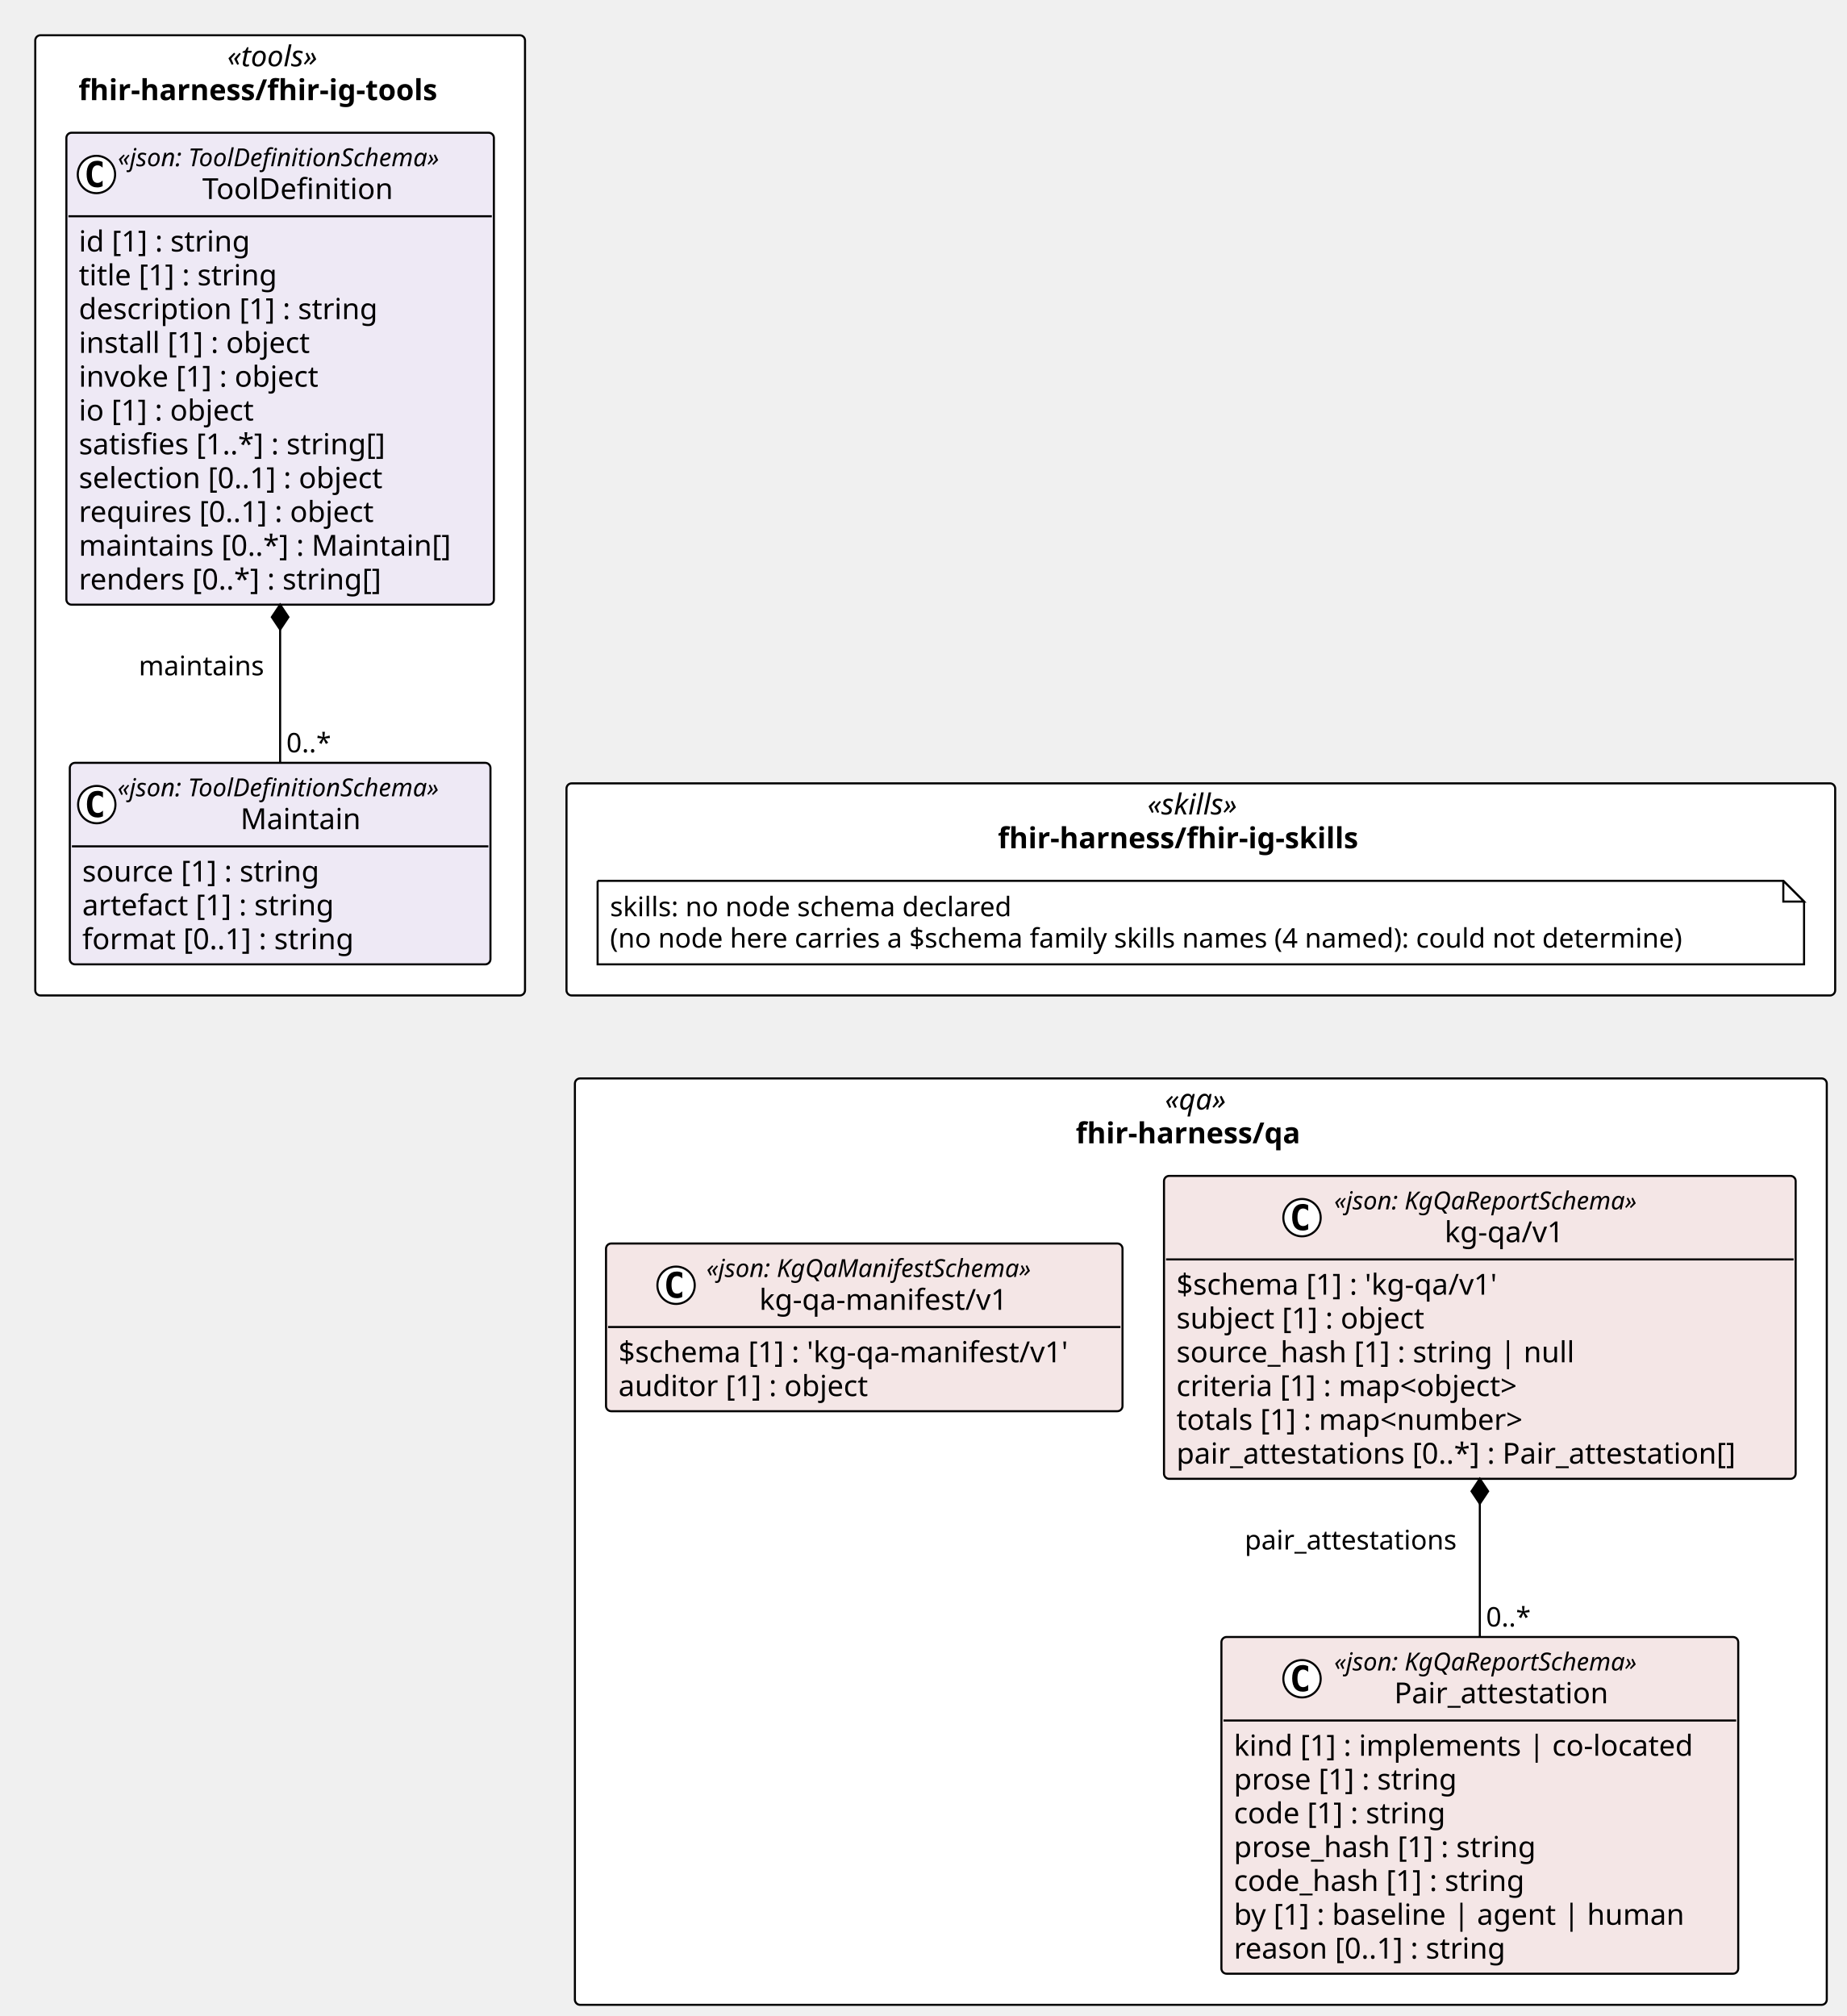
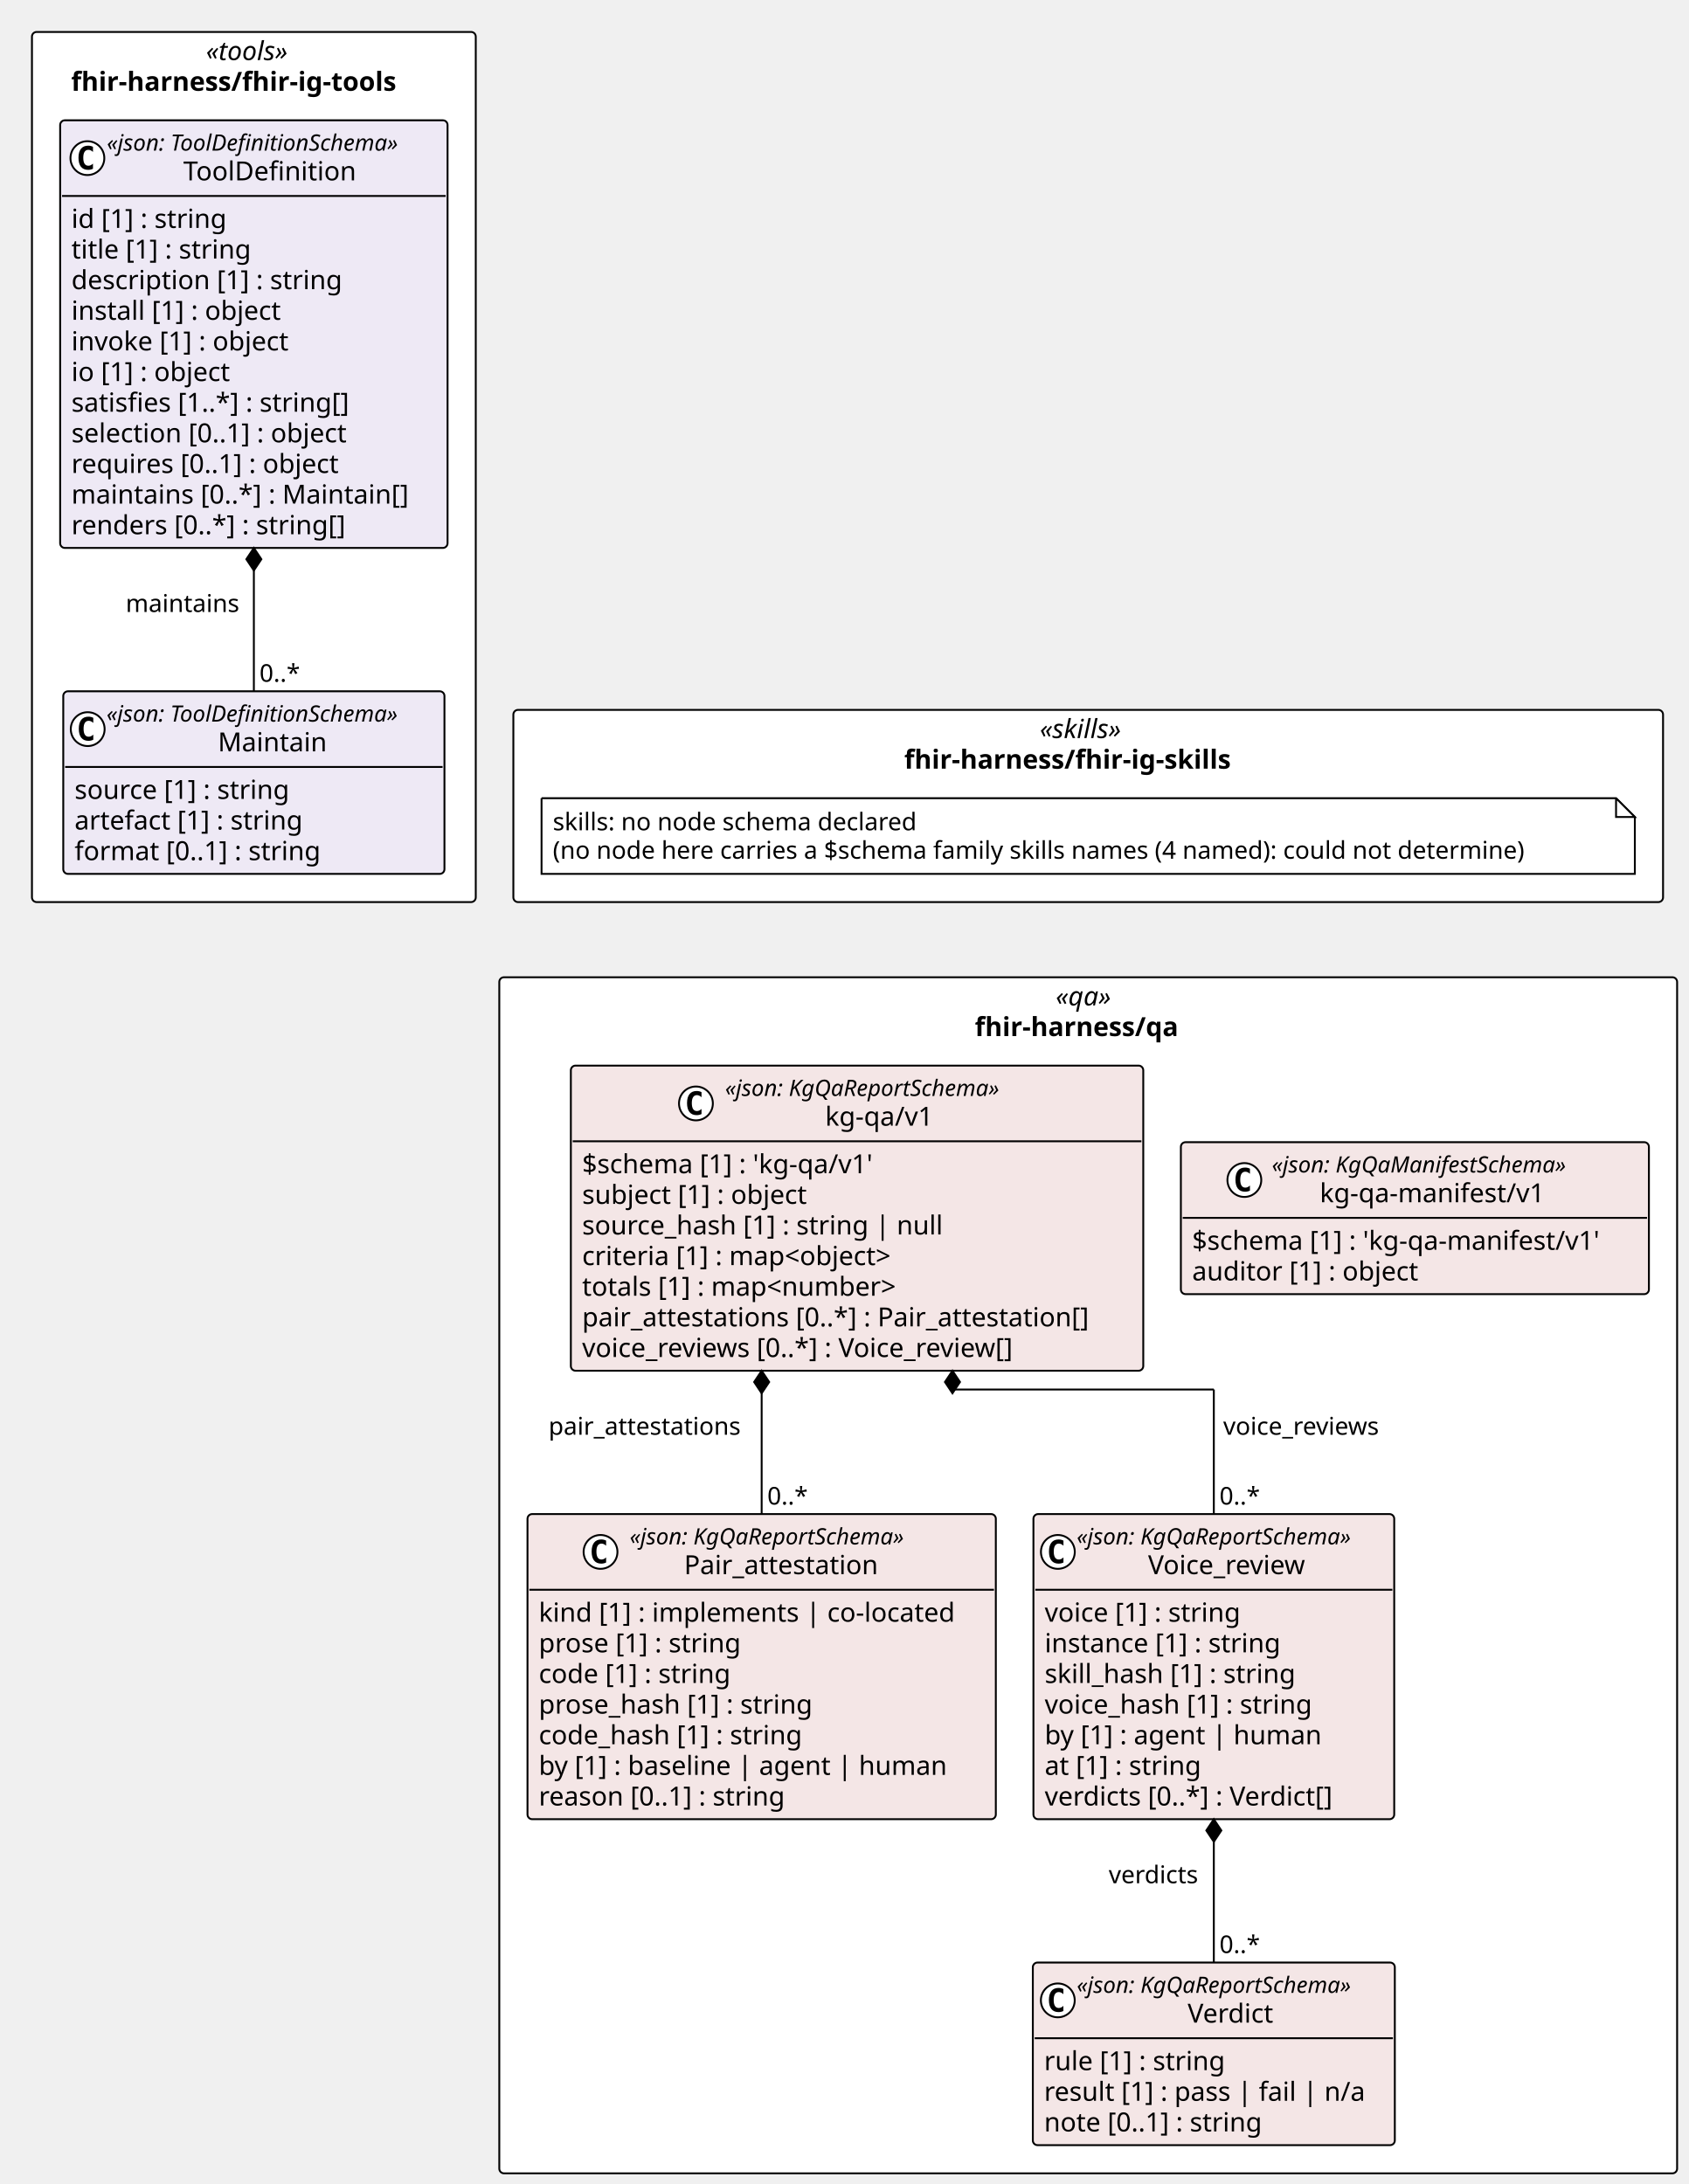
- <svg xmlns="http://www.w3.org/2000/svg" contentStyleType="text/css" height="972px" preserveAspectRatio="none" style="width:890px;height:972px;background:#FFFFFF;" version="1.1" viewBox="0 0 890 972" width="890px" zoomAndPan="magnify">
+ <svg xmlns="http://www.w3.org/2000/svg" contentStyleType="text/css" height="1162px" preserveAspectRatio="none" style="width:898px;height:1162px;background:#FFFFFF;" version="1.1" viewBox="0 0 898 1162" width="898px" zoomAndPan="magnify">
  <defs />
  <g>
    <rect fill="#FFFFFF" height="102.266" rx="2.5" ry="2.5" style="stroke:#000000;stroke-width:1.0;" width="611.574" x="273.079" y="377.688" />
    <text fill="#000000" font-family="Verdana" font-size="14" font-style="italic" lengthAdjust="spacing" textLength="51.495" x="553.119" y="392.683">«skills»</text>
    <text fill="#000000" font-family="Verdana" font-size="14" font-weight="bold" lengthAdjust="spacing" textLength="195.706" x="481.013" y="408.979">fhir-harness/fhir-ig-skills</text>
    <rect fill="#FFFFFF" height="462.953" rx="2.5" ry="2.5" style="stroke:#000000;stroke-width:1.0;" width="236.079" x="17" y="17" />
    <text fill="#000000" font-family="Verdana" font-size="14" font-style="italic" lengthAdjust="spacing" textLength="50.935" x="109.572" y="31.995">«tools»</text>
    <text fill="#000000" font-family="Verdana" font-size="14" font-weight="bold" lengthAdjust="spacing" textLength="194.394" x="37.843" y="48.292">fhir-harness/fhir-ig-tools</text>
-     <rect fill="#FFFFFF" height="446.656" rx="2.5" ry="2.5" style="stroke:#000000;stroke-width:1.0;" width="603.471" x="277.131" y="519.953" />
+     <rect fill="#FFFFFF" height="636.375" rx="2.5" ry="2.5" style="stroke:#000000;stroke-width:1.0;" width="626.538" x="265.597" y="519.953" />
    <text fill="#000000" font-family="Verdana" font-size="14" font-style="italic" lengthAdjust="spacing" textLength="34.597" x="561.568" y="534.948">«qa»</text>
    <text fill="#000000" font-family="Verdana" font-size="14" font-weight="bold" lengthAdjust="spacing" textLength="120.6" x="518.566" y="551.245">fhir-harness/qa</text>
    <g id="elem_n_fhir_harness_fhir_ig_skills_skills">
      <path d="M288.079,424.688 L288.079,464.953 L869.653,464.953 L869.653,434.688 L859.653,424.688 L288.079,424.688 " fill="#FFFFFF" style="stroke:#000000;stroke-width:1.0;" />
      <path d="M859.653,424.688 L859.653,434.688 L869.653,434.688 L859.653,424.688 " fill="#FFFFFF" style="stroke:#000000;stroke-width:1.0;" />
      <text fill="#000000" font-family="Verdana" font-size="13" lengthAdjust="spacing" textLength="208.812" x="294.079" y="441.754">skills: no node schema declared</text>
      <text fill="#000000" font-family="Verdana" font-size="13" lengthAdjust="spacing" textLength="560.574" x="294.079" y="456.887">(no node here carries a $schema family skills names (4 named): could not determine)</text>
    </g>
    <g id="elem_fhir_harness_fhir_ig_tools_Maintain">
      <rect codeLine="14" fill="#EEE9F5" height="97.156" id="fhir_harness_fhir_ig_tools_Maintain" rx="2.5" ry="2.5" style="stroke:#000000;stroke-width:1.0;" width="202.775" x="33.652" y="367.797" />
      <ellipse cx="46.652" cy="387.93" fill="#FFFFFF" rx="9" ry="9" style="stroke:#000000;stroke-width:1.0;" />
      <path d="M49.621,393.57 Q49.042,393.867 48.402,394.008 Q47.761,394.164 47.058,394.164 Q44.558,394.164 43.23,392.523 Q41.917,390.867 41.917,387.742 Q41.917,384.617 43.23,382.961 Q44.558,381.305 47.058,381.305 Q47.761,381.305 48.402,381.461 Q49.058,381.617 49.621,381.914 L49.621,384.633 Q48.996,384.055 48.402,383.789 Q47.808,383.508 47.183,383.508 Q45.839,383.508 45.152,384.586 Q44.464,385.648 44.464,387.742 Q44.464,389.836 45.152,390.914 Q45.839,391.977 47.183,391.977 Q47.808,391.977 48.402,391.711 Q48.996,391.43 49.621,390.852 L49.621,393.57 Z " fill="#000000" />
      <text fill="#000000" font-family="Verdana" font-size="12" font-style="italic" lengthAdjust="spacing" textLength="178.775" x="56.652" y="383.935">«json: ToolDefinitionSchema»</text>
      <text fill="#000000" font-family="Verdana" font-size="14" lengthAdjust="spacing" textLength="60.252" x="115.914" y="399.761">Maintain</text>
      <line style="stroke:#000000;stroke-width:1.0;" x1="34.652" x2="235.427" y1="408.062" y2="408.062" />
      <text fill="#000000" font-family="Verdana" font-size="14" lengthAdjust="spacing" textLength="124.886" x="39.652" y="425.058">source [1] : string</text>
      <text fill="#000000" font-family="Verdana" font-size="14" lengthAdjust="spacing" textLength="133.219" x="39.652" y="441.354">artefact [1] : string</text>
      <text fill="#000000" font-family="Verdana" font-size="14" lengthAdjust="spacing" textLength="142.851" x="39.652" y="457.651">format [0..1] : string</text>
    </g>
    <g id="elem_fhir_harness_fhir_ig_tools_ToolDefinition">
      <rect codeLine="19" fill="#EEE9F5" height="227.531" id="fhir_harness_fhir_ig_tools_ToolDefinition" rx="2.5" ry="2.5" style="stroke:#000000;stroke-width:1.0;" width="206.079" x="32" y="64" />
      <ellipse cx="46.487" cy="84.133" fill="#FFFFFF" rx="9" ry="9" style="stroke:#000000;stroke-width:1.0;" />
      <path d="M49.455,89.773 Q48.877,90.07 48.237,90.211 Q47.596,90.367 46.893,90.367 Q44.393,90.367 43.065,88.727 Q41.752,87.07 41.752,83.945 Q41.752,80.82 43.065,79.164 Q44.393,77.508 46.893,77.508 Q47.596,77.508 48.237,77.664 Q48.893,77.82 49.455,78.117 L49.455,80.836 Q48.83,80.258 48.237,79.992 Q47.643,79.711 47.018,79.711 Q45.674,79.711 44.987,80.789 Q44.299,81.852 44.299,83.945 Q44.299,86.039 44.987,87.117 Q45.674,88.18 47.018,88.18 Q47.643,88.18 48.237,87.914 Q48.83,87.633 49.455,87.055 L49.455,89.773 Z " fill="#000000" />
      <text fill="#000000" font-family="Verdana" font-size="12" font-style="italic" lengthAdjust="spacing" textLength="178.775" x="56.817" y="80.139">«json: ToolDefinitionSchema»</text>
      <text fill="#000000" font-family="Verdana" font-size="14" lengthAdjust="spacing" textLength="97.364" x="97.523" y="95.964">ToolDefinition</text>
      <line style="stroke:#000000;stroke-width:1.0;" x1="33" x2="237.079" y1="104.266" y2="104.266" />
      <text fill="#000000" font-family="Verdana" font-size="14" lengthAdjust="spacing" textLength="90.863" x="38" y="121.261">id [1] : string</text>
      <text fill="#000000" font-family="Verdana" font-size="14" lengthAdjust="spacing" textLength="105.458" x="38" y="137.558">title [1] : string</text>
      <text fill="#000000" font-family="Verdana" font-size="14" lengthAdjust="spacing" textLength="155.928" x="38" y="153.855">description [1] : string</text>
      <text fill="#000000" font-family="Verdana" font-size="14" lengthAdjust="spacing" textLength="122.944" x="38" y="170.151">install [1] : object</text>
      <text fill="#000000" font-family="Verdana" font-size="14" lengthAdjust="spacing" textLength="127.374" x="38" y="186.448">invoke [1] : object</text>
      <text fill="#000000" font-family="Verdana" font-size="14" lengthAdjust="spacing" textLength="93.495" x="38" y="202.745">io [1] : object</text>
      <text fill="#000000" font-family="Verdana" font-size="14" lengthAdjust="spacing" textLength="162.183" x="38" y="219.042">satisfies [1..*] : string[]</text>
      <text fill="#000000" font-family="Verdana" font-size="14" lengthAdjust="spacing" textLength="161.773" x="38" y="235.339">selection [0..1] : object</text>
      <text fill="#000000" font-family="Verdana" font-size="14" lengthAdjust="spacing" textLength="156.529" x="38" y="251.636">requires [0..1] : object</text>
      <text fill="#000000" font-family="Verdana" font-size="14" lengthAdjust="spacing" textLength="194.079" x="38" y="267.933">maintains [0..*] : Maintain[]</text>
      <text fill="#000000" font-family="Verdana" font-size="14" lengthAdjust="spacing" textLength="158.703" x="38" y="284.229">renders [0..*] : string[]</text>
    </g>
    <g id="elem_fhir_harness_qa_kg_qa_v1_Pair_attestation">
-       <rect codeLine="34" fill="#F4E6E6" height="162.344" id="fhir_harness_qa_kg_qa_v1_Pair_attestation" rx="2.5" ry="2.5" style="stroke:#000000;stroke-width:1.0;" width="249.132" x="588.788" y="789.266" />
-       <ellipse cx="627.642" cy="809.398" fill="#FFFFFF" rx="9" ry="9" style="stroke:#000000;stroke-width:1.0;" />
-       <path d="M630.61,815.039 Q630.032,815.336 629.392,815.477 Q628.751,815.633 628.048,815.633 Q625.548,815.633 624.22,813.992 Q622.907,812.336 622.907,809.211 Q622.907,806.086 624.22,804.43 Q625.548,802.773 628.048,802.773 Q628.751,802.773 629.392,802.93 Q630.048,803.086 630.61,803.383 L630.61,806.102 Q629.985,805.523 629.392,805.258 Q628.798,804.977 628.173,804.977 Q626.829,804.977 626.142,806.055 Q625.454,807.117 625.454,809.211 Q625.454,811.305 626.142,812.383 Q626.829,813.445 628.173,813.445 Q628.798,813.445 629.392,813.18 Q629.985,812.898 630.61,812.32 L630.61,815.039 Z " fill="#000000" />
-       <text fill="#000000" font-family="Verdana" font-size="12" font-style="italic" lengthAdjust="spacing" textLength="167.924" x="643.142" y="805.404">«json: KgQaReportSchema»</text>
-       <text fill="#000000" font-family="Verdana" font-size="14" lengthAdjust="spacing" textLength="110.018" x="672.095" y="821.23">Pair_attestation</text>
-       <line style="stroke:#000000;stroke-width:1.0;" x1="589.788" x2="836.919" y1="829.531" y2="829.531" />
-       <text fill="#000000" font-family="Verdana" font-size="14" lengthAdjust="spacing" textLength="237.132" x="594.788" y="846.526">kind [1] : implements | co-located</text>
-       <text fill="#000000" font-family="Verdana" font-size="14" lengthAdjust="spacing" textLength="117.202" x="594.788" y="862.823">prose [1] : string</text>
-       <text fill="#000000" font-family="Verdana" font-size="14" lengthAdjust="spacing" textLength="111.85" x="594.788" y="879.12">code [1] : string</text>
-       <text fill="#000000" font-family="Verdana" font-size="14" lengthAdjust="spacing" textLength="157.821" x="594.788" y="895.417">prose_hash [1] : string</text>
-       <text fill="#000000" font-family="Verdana" font-size="14" lengthAdjust="spacing" textLength="152.469" x="594.788" y="911.714">code_hash [1] : string</text>
-       <text fill="#000000" font-family="Verdana" font-size="14" lengthAdjust="spacing" textLength="230.221" x="594.788" y="928.011">by [1] : baseline | agent | human</text>
-       <text fill="#000000" font-family="Verdana" font-size="14" lengthAdjust="spacing" textLength="143.575" x="594.788" y="944.308">reason [0..1] : string</text>
+       <rect codeLine="34" fill="#F4E6E6" height="162.344" id="fhir_harness_qa_kg_qa_v1_Pair_attestation" rx="2.5" ry="2.5" style="stroke:#000000;stroke-width:1.0;" width="249.132" x="280.597" y="805.562" />
+       <ellipse cx="319.451" cy="825.695" fill="#FFFFFF" rx="9" ry="9" style="stroke:#000000;stroke-width:1.0;" />
+       <path d="M322.42,831.336 Q321.842,831.633 321.201,831.773 Q320.561,831.93 319.858,831.93 Q317.358,831.93 316.029,830.289 Q314.717,828.633 314.717,825.508 Q314.717,822.383 316.029,820.727 Q317.358,819.07 319.858,819.07 Q320.561,819.07 321.201,819.227 Q321.858,819.383 322.42,819.68 L322.42,822.398 Q321.795,821.82 321.201,821.555 Q320.608,821.273 319.983,821.273 Q318.639,821.273 317.951,822.352 Q317.264,823.414 317.264,825.508 Q317.264,827.602 317.951,828.68 Q318.639,829.742 319.983,829.742 Q320.608,829.742 321.201,829.477 Q321.795,829.195 322.42,828.617 L322.42,831.336 Z " fill="#000000" />
+       <text fill="#000000" font-family="Verdana" font-size="12" font-style="italic" lengthAdjust="spacing" textLength="167.924" x="334.951" y="821.701">«json: KgQaReportSchema»</text>
+       <text fill="#000000" font-family="Verdana" font-size="14" lengthAdjust="spacing" textLength="110.018" x="363.904" y="837.526">Pair_attestation</text>
+       <line style="stroke:#000000;stroke-width:1.0;" x1="281.597" x2="528.729" y1="845.828" y2="845.828" />
+       <text fill="#000000" font-family="Verdana" font-size="14" lengthAdjust="spacing" textLength="237.132" x="286.597" y="862.823">kind [1] : implements | co-located</text>
+       <text fill="#000000" font-family="Verdana" font-size="14" lengthAdjust="spacing" textLength="117.202" x="286.597" y="879.12">prose [1] : string</text>
+       <text fill="#000000" font-family="Verdana" font-size="14" lengthAdjust="spacing" textLength="111.85" x="286.597" y="895.417">code [1] : string</text>
+       <text fill="#000000" font-family="Verdana" font-size="14" lengthAdjust="spacing" textLength="157.821" x="286.597" y="911.714">prose_hash [1] : string</text>
+       <text fill="#000000" font-family="Verdana" font-size="14" lengthAdjust="spacing" textLength="152.469" x="286.597" y="928.011">code_hash [1] : string</text>
+       <text fill="#000000" font-family="Verdana" font-size="14" lengthAdjust="spacing" textLength="230.221" x="286.597" y="944.308">by [1] : baseline | agent | human</text>
+       <text fill="#000000" font-family="Verdana" font-size="14" lengthAdjust="spacing" textLength="143.575" x="286.597" y="960.605">reason [0..1] : string</text>
+     </g>
+     <g id="elem_fhir_harness_qa_kg_qa_v1_Verdict">
+       <rect codeLine="43" fill="#F4E6E6" height="97.156" id="fhir_harness_qa_kg_qa_v1_Verdict" rx="2.5" ry="2.5" style="stroke:#000000;stroke-width:1.0;" width="192.558" x="549.412" y="1044.172" />
+       <ellipse cx="562.697" cy="1064.305" fill="#FFFFFF" rx="9" ry="9" style="stroke:#000000;stroke-width:1.0;" />
+       <path d="M565.666,1069.945 Q565.088,1070.242 564.447,1070.383 Q563.807,1070.539 563.104,1070.539 Q560.604,1070.539 559.275,1068.898 Q557.963,1067.242 557.963,1064.117 Q557.963,1060.992 559.275,1059.336 Q560.604,1057.68 563.104,1057.68 Q563.807,1057.68 564.447,1057.836 Q565.104,1057.992 565.666,1058.289 L565.666,1061.008 Q565.041,1060.43 564.447,1060.164 Q563.854,1059.883 563.229,1059.883 Q561.885,1059.883 561.197,1060.961 Q560.51,1062.023 560.51,1064.117 Q560.51,1066.211 561.197,1067.289 Q561.885,1068.352 563.229,1068.352 Q563.854,1068.352 564.447,1068.086 Q565.041,1067.805 565.666,1067.227 L565.666,1069.945 Z " fill="#000000" />
+       <text fill="#000000" font-family="Verdana" font-size="12" font-style="italic" lengthAdjust="spacing" textLength="167.924" x="572.761" y="1060.311">«json: KgQaReportSchema»</text>
+       <text fill="#000000" font-family="Verdana" font-size="14" lengthAdjust="spacing" textLength="49.909" x="631.768" y="1076.136">Verdict</text>
+       <line style="stroke:#000000;stroke-width:1.0;" x1="550.412" x2="740.97" y1="1084.438" y2="1084.438" />
+       <text fill="#000000" font-family="Verdana" font-size="14" lengthAdjust="spacing" textLength="105.219" x="555.412" y="1101.433">rule [1] : string</text>
+       <text fill="#000000" font-family="Verdana" font-size="14" lengthAdjust="spacing" textLength="180.558" x="555.412" y="1117.729">result [1] : pass | fail | n/a</text>
+       <text fill="#000000" font-family="Verdana" font-size="14" lengthAdjust="spacing" textLength="127.436" x="555.412" y="1134.026">note [0..1] : string</text>
+     </g>
+     <g id="elem_fhir_harness_qa_kg_qa_v1_Voice_review">
+       <rect codeLine="48" fill="#F4E6E6" height="162.344" id="fhir_harness_qa_kg_qa_v1_Voice_review" rx="2.5" ry="2.5" style="stroke:#000000;stroke-width:1.0;" width="191.924" x="549.729" y="805.562" />
+       <ellipse cx="562.729" cy="825.695" fill="#FFFFFF" rx="9" ry="9" style="stroke:#000000;stroke-width:1.0;" />
+       <path d="M565.698,831.336 Q565.12,831.633 564.479,831.773 Q563.838,831.93 563.135,831.93 Q560.635,831.93 559.307,830.289 Q557.995,828.633 557.995,825.508 Q557.995,822.383 559.307,820.727 Q560.635,819.07 563.135,819.07 Q563.838,819.07 564.479,819.227 Q565.135,819.383 565.698,819.68 L565.698,822.398 Q565.073,821.82 564.479,821.555 Q563.885,821.273 563.26,821.273 Q561.917,821.273 561.229,822.352 Q560.542,823.414 560.542,825.508 Q560.542,827.602 561.229,828.68 Q561.917,829.742 563.26,829.742 Q563.885,829.742 564.479,829.477 Q565.073,829.195 565.698,828.617 L565.698,831.336 Z " fill="#000000" />
+       <text fill="#000000" font-family="Verdana" font-size="12" font-style="italic" lengthAdjust="spacing" textLength="167.924" x="572.729" y="821.701">«json: KgQaReportSchema»</text>
+       <text fill="#000000" font-family="Verdana" font-size="14" lengthAdjust="spacing" textLength="91.95" x="610.716" y="837.526">Voice_review</text>
+       <line style="stroke:#000000;stroke-width:1.0;" x1="550.729" x2="740.653" y1="845.828" y2="845.828" />
+       <text fill="#000000" font-family="Verdana" font-size="14" lengthAdjust="spacing" textLength="115.138" x="555.729" y="862.823">voice [1] : string</text>
+       <text fill="#000000" font-family="Verdana" font-size="14" lengthAdjust="spacing" textLength="137.395" x="555.729" y="879.12">instance [1] : string</text>
+       <text fill="#000000" font-family="Verdana" font-size="14" lengthAdjust="spacing" textLength="145.776" x="555.729" y="895.417">skill_hash [1] : string</text>
+       <text fill="#000000" font-family="Verdana" font-size="14" lengthAdjust="spacing" textLength="155.757" x="555.729" y="911.714">voice_hash [1] : string</text>
+       <text fill="#000000" font-family="Verdana" font-size="14" lengthAdjust="spacing" textLength="157.965" x="555.729" y="928.011">by [1] : agent | human</text>
+       <text fill="#000000" font-family="Verdana" font-size="14" lengthAdjust="spacing" textLength="92.155" x="555.729" y="944.308">at [1] : string</text>
+       <text fill="#000000" font-family="Verdana" font-size="14" lengthAdjust="spacing" textLength="170.543" x="555.729" y="960.605">verdicts [0..*] : Verdict[]</text>
    </g>
    <g id="elem_fhir_harness_qa_kg_qa_v1_kg_qa_v1">
-       <rect codeLine="43" fill="#F4E6E6" height="146.047" id="fhir_harness_qa_kg_qa_v1_kg_qa_v1" rx="2.5" ry="2.5" style="stroke:#000000;stroke-width:1.0;" width="304.496" x="561.106" y="566.953" />
-       <ellipse cx="627.642" cy="587.086" fill="#FFFFFF" rx="9" ry="9" style="stroke:#000000;stroke-width:1.0;" />
-       <path d="M630.61,592.727 Q630.032,593.023 629.392,593.164 Q628.751,593.32 628.048,593.32 Q625.548,593.32 624.22,591.68 Q622.907,590.023 622.907,586.898 Q622.907,583.773 624.22,582.117 Q625.548,580.461 628.048,580.461 Q628.751,580.461 629.392,580.617 Q630.048,580.773 630.61,581.07 L630.61,583.789 Q629.985,583.211 629.392,582.945 Q628.798,582.664 628.173,582.664 Q626.829,582.664 626.142,583.742 Q625.454,584.805 625.454,586.898 Q625.454,588.992 626.142,590.07 Q626.829,591.133 628.173,591.133 Q628.798,591.133 629.392,590.867 Q629.985,590.586 630.61,590.008 L630.61,592.727 Z " fill="#000000" />
-       <text fill="#000000" font-family="Verdana" font-size="12" font-style="italic" lengthAdjust="spacing" textLength="167.924" x="643.142" y="583.092">«json: KgQaReportSchema»</text>
-       <text fill="#000000" font-family="Verdana" font-size="14" lengthAdjust="spacing" textLength="61.421" x="696.393" y="598.917">kg-qa/v1</text>
-       <line style="stroke:#000000;stroke-width:1.0;" x1="562.106" x2="864.602" y1="607.219" y2="607.219" />
-       <text fill="#000000" font-family="Verdana" font-size="14" lengthAdjust="spacing" textLength="170.618" x="567.106" y="624.214">$schema [1] : 'kg-qa/v1'</text>
-       <text fill="#000000" font-family="Verdana" font-size="14" lengthAdjust="spacing" textLength="131.783" x="567.106" y="640.511">subject [1] : object</text>
-       <text fill="#000000" font-family="Verdana" font-size="14" lengthAdjust="spacing" textLength="204.648" x="567.106" y="656.808">source_hash [1] : string | null</text>
-       <text fill="#000000" font-family="Verdana" font-size="14" lengthAdjust="spacing" textLength="185.274" x="567.106" y="673.105">criteria [1] : map&lt;object&gt;</text>
-       <text fill="#000000" font-family="Verdana" font-size="14" lengthAdjust="spacing" textLength="186.409" x="567.106" y="689.401">totals [1] : map&lt;number&gt;</text>
-       <text fill="#000000" font-family="Verdana" font-size="14" lengthAdjust="spacing" textLength="292.496" x="567.106" y="705.698">pair_attestations [0..*] : Pair_attestation[]</text>
+       <rect codeLine="57" fill="#F4E6E6" height="162.344" id="fhir_harness_qa_kg_qa_v1_kg_qa_v1" rx="2.5" ry="2.5" style="stroke:#000000;stroke-width:1.0;" width="304.496" x="303.664" y="566.953" />
+       <ellipse cx="370.201" cy="587.086" fill="#FFFFFF" rx="9" ry="9" style="stroke:#000000;stroke-width:1.0;" />
+       <path d="M373.169,592.727 Q372.591,593.023 371.951,593.164 Q371.31,593.32 370.607,593.32 Q368.107,593.32 366.779,591.68 Q365.466,590.023 365.466,586.898 Q365.466,583.773 366.779,582.117 Q368.107,580.461 370.607,580.461 Q371.31,580.461 371.951,580.617 Q372.607,580.773 373.169,581.07 L373.169,583.789 Q372.544,583.211 371.951,582.945 Q371.357,582.664 370.732,582.664 Q369.388,582.664 368.701,583.742 Q368.013,584.805 368.013,586.898 Q368.013,588.992 368.701,590.07 Q369.388,591.133 370.732,591.133 Q371.357,591.133 371.951,590.867 Q372.544,590.586 373.169,590.008 L373.169,592.727 Z " fill="#000000" />
+       <text fill="#000000" font-family="Verdana" font-size="12" font-style="italic" lengthAdjust="spacing" textLength="167.924" x="385.701" y="583.092">«json: KgQaReportSchema»</text>
+       <text fill="#000000" font-family="Verdana" font-size="14" lengthAdjust="spacing" textLength="61.421" x="438.952" y="598.917">kg-qa/v1</text>
+       <line style="stroke:#000000;stroke-width:1.0;" x1="304.664" x2="607.161" y1="607.219" y2="607.219" />
+       <text fill="#000000" font-family="Verdana" font-size="14" lengthAdjust="spacing" textLength="170.618" x="309.664" y="624.214">$schema [1] : 'kg-qa/v1'</text>
+       <text fill="#000000" font-family="Verdana" font-size="14" lengthAdjust="spacing" textLength="131.783" x="309.664" y="640.511">subject [1] : object</text>
+       <text fill="#000000" font-family="Verdana" font-size="14" lengthAdjust="spacing" textLength="204.648" x="309.664" y="656.808">source_hash [1] : string | null</text>
+       <text fill="#000000" font-family="Verdana" font-size="14" lengthAdjust="spacing" textLength="185.274" x="309.664" y="673.105">criteria [1] : map&lt;object&gt;</text>
+       <text fill="#000000" font-family="Verdana" font-size="14" lengthAdjust="spacing" textLength="186.409" x="309.664" y="689.401">totals [1] : map&lt;number&gt;</text>
+       <text fill="#000000" font-family="Verdana" font-size="14" lengthAdjust="spacing" textLength="292.496" x="309.664" y="705.698">pair_attestations [0..*] : Pair_attestation[]</text>
+       <text fill="#000000" font-family="Verdana" font-size="14" lengthAdjust="spacing" textLength="254.625" x="309.664" y="721.995">voice_reviews [0..*] : Voice_review[]</text>
    </g>
    <g id="elem_fhir_harness_qa_kg_qa_manifest_v1_kg_qa_manifest_v1">
-       <rect codeLine="51" fill="#F4E6E6" height="80.859" id="fhir_harness_qa_kg_qa_manifest_v1_kg_qa_manifest_v1" rx="2.5" ry="2.5" style="stroke:#000000;stroke-width:1.0;" width="248.975" x="292.131" y="599.547" />
-       <ellipse cx="325.902" cy="619.68" fill="#FFFFFF" rx="9" ry="9" style="stroke:#000000;stroke-width:1.0;" />
-       <path d="M328.871,625.32 Q328.293,625.617 327.652,625.758 Q327.011,625.914 326.308,625.914 Q323.808,625.914 322.48,624.273 Q321.168,622.617 321.168,619.492 Q321.168,616.367 322.48,614.711 Q323.808,613.055 326.308,613.055 Q327.011,613.055 327.652,613.211 Q328.308,613.367 328.871,613.664 L328.871,616.383 Q328.246,615.805 327.652,615.539 Q327.058,615.258 326.433,615.258 Q325.09,615.258 324.402,616.336 Q323.715,617.398 323.715,619.492 Q323.715,621.586 324.402,622.664 Q325.09,623.727 326.433,623.727 Q327.058,623.727 327.652,623.461 Q328.246,623.18 328.871,622.602 L328.871,625.32 Z " fill="#000000" />
-       <text fill="#000000" font-family="Verdana" font-size="12" font-style="italic" lengthAdjust="spacing" textLength="178.816" x="340.518" y="615.686">«json: KgQaManifestSchema»</text>
-       <text fill="#000000" font-family="Verdana" font-size="14" lengthAdjust="spacing" textLength="127.777" x="366.037" y="631.511">kg-qa-manifest/v1</text>
-       <line style="stroke:#000000;stroke-width:1.0;" x1="293.131" x2="540.106" y1="639.812" y2="639.812" />
-       <text fill="#000000" font-family="Verdana" font-size="14" lengthAdjust="spacing" textLength="236.975" x="298.131" y="656.808">$schema [1] : 'kg-qa-manifest/v1'</text>
-       <text fill="#000000" font-family="Verdana" font-size="14" lengthAdjust="spacing" textLength="131.079" x="298.131" y="673.105">auditor [1] : object</text>
+       <rect codeLine="66" fill="#F4E6E6" height="80.859" id="fhir_harness_qa_kg_qa_manifest_v1_kg_qa_manifest_v1" rx="2.5" ry="2.5" style="stroke:#000000;stroke-width:1.0;" width="248.975" x="628.161" y="607.695" />
+       <ellipse cx="661.932" cy="627.828" fill="#FFFFFF" rx="9" ry="9" style="stroke:#000000;stroke-width:1.0;" />
+       <path d="M664.9,633.469 Q664.322,633.766 663.682,633.906 Q663.041,634.062 662.338,634.062 Q659.838,634.062 658.51,632.422 Q657.197,630.766 657.197,627.641 Q657.197,624.516 658.51,622.859 Q659.838,621.203 662.338,621.203 Q663.041,621.203 663.682,621.359 Q664.338,621.516 664.9,621.812 L664.9,624.531 Q664.275,623.953 663.682,623.688 Q663.088,623.406 662.463,623.406 Q661.119,623.406 660.432,624.484 Q659.744,625.547 659.744,627.641 Q659.744,629.734 660.432,630.812 Q661.119,631.875 662.463,631.875 Q663.088,631.875 663.682,631.609 Q664.275,631.328 664.9,630.75 L664.9,633.469 Z " fill="#000000" />
+       <text fill="#000000" font-family="Verdana" font-size="12" font-style="italic" lengthAdjust="spacing" textLength="178.816" x="676.548" y="623.834">«json: KgQaManifestSchema»</text>
+       <text fill="#000000" font-family="Verdana" font-size="14" lengthAdjust="spacing" textLength="127.777" x="702.067" y="639.659">kg-qa-manifest/v1</text>
+       <line style="stroke:#000000;stroke-width:1.0;" x1="629.161" x2="876.135" y1="647.961" y2="647.961" />
+       <text fill="#000000" font-family="Verdana" font-size="14" lengthAdjust="spacing" textLength="236.975" x="634.161" y="664.956">$schema [1] : 'kg-qa-manifest/v1'</text>
+       <text fill="#000000" font-family="Verdana" font-size="14" lengthAdjust="spacing" textLength="131.079" x="634.161" y="681.253">auditor [1] : object</text>
    </g>
    <line style="stroke:#000000;stroke-width:1.0;" x1="135.04" x2="135.04" y1="291.531" y2="367.797" />
    <polygon fill="#000000" points="135.04,291.531,131.04,297.531,135.04,303.531,139.04,297.531,135.04,291.531" style="stroke:#000000;stroke-width:1.0;" />
    <text fill="#000000" font-family="Verdana" font-size="13" lengthAdjust="spacing" textLength="64.168" x="66.871" y="325.598">maintains</text>
    <text fill="#000000" font-family="Verdana" font-size="13" lengthAdjust="spacing" textLength="23.036" x="138.04" y="362.731">0..*</text>
-     <line style="stroke:#000000;stroke-width:1.0;" x1="713.354" x2="713.354" y1="713" y2="789.266" />
-     <polygon fill="#000000" points="713.354,713,709.354,719,713.354,725,717.354,719,713.354,713" style="stroke:#000000;stroke-width:1.0;" />
-     <text fill="#000000" font-family="Verdana" font-size="13" lengthAdjust="spacing" textLength="109.345" x="600.009" y="747.067">pair_attestations</text>
-     <text fill="#000000" font-family="Verdana" font-size="13" lengthAdjust="spacing" textLength="23.036" x="716.354" y="784.2">0..*</text>
+     <line style="stroke:#000000;stroke-width:1.0;" x1="405.163" x2="405.163" y1="729.297" y2="805.562" />
+     <polygon fill="#000000" points="405.163,729.297,401.163,735.297,405.163,741.297,409.163,735.297,405.163,729.297" style="stroke:#000000;stroke-width:1.0;" />
+     <text fill="#000000" font-family="Verdana" font-size="13" lengthAdjust="spacing" textLength="109.345" x="291.818" y="763.364">pair_attestations</text>
+     <text fill="#000000" font-family="Verdana" font-size="13" lengthAdjust="spacing" textLength="23.036" x="408.163" y="800.497">0..*</text>
+     <line style="stroke:#000000;stroke-width:1.0;" x1="645.691" x2="645.691" y1="967.906" y2="1044.172" />
+     <polygon fill="#000000" points="645.691,967.906,641.691,973.906,645.691,979.906,649.691,973.906,645.691,967.906" style="stroke:#000000;stroke-width:1.0;" />
+     <text fill="#000000" font-family="Verdana" font-size="13" lengthAdjust="spacing" textLength="51.917" x="589.774" y="1001.973">verdicts</text>
+     <text fill="#000000" font-family="Verdana" font-size="13" lengthAdjust="spacing" textLength="23.036" x="648.691" y="1039.106">0..*</text>
+     <line style="stroke:#000000;stroke-width:1.0;" x1="506.662" x2="506.662" y1="729.297" y2="739.297" />
+     <line style="stroke:#000000;stroke-width:1.0;" x1="506.662" x2="645.691" y1="739.297" y2="739.297" />
+     <line style="stroke:#000000;stroke-width:1.0;" x1="645.691" x2="645.691" y1="739.297" y2="805.562" />
+     <polygon fill="#000000" points="506.662,729.297,502.662,735.297,506.662,741.297,510.662,735.297,506.662,729.297" style="stroke:#000000;stroke-width:1.0;" />
+     <text fill="#000000" font-family="Verdana" font-size="13" lengthAdjust="spacing" textLength="90.956" x="650.691" y="763.364">voice_reviews</text>
+     <text fill="#000000" font-family="Verdana" font-size="13" lengthAdjust="spacing" textLength="23.036" x="648.691" y="800.497">0..*</text>
  </g>
</svg>
